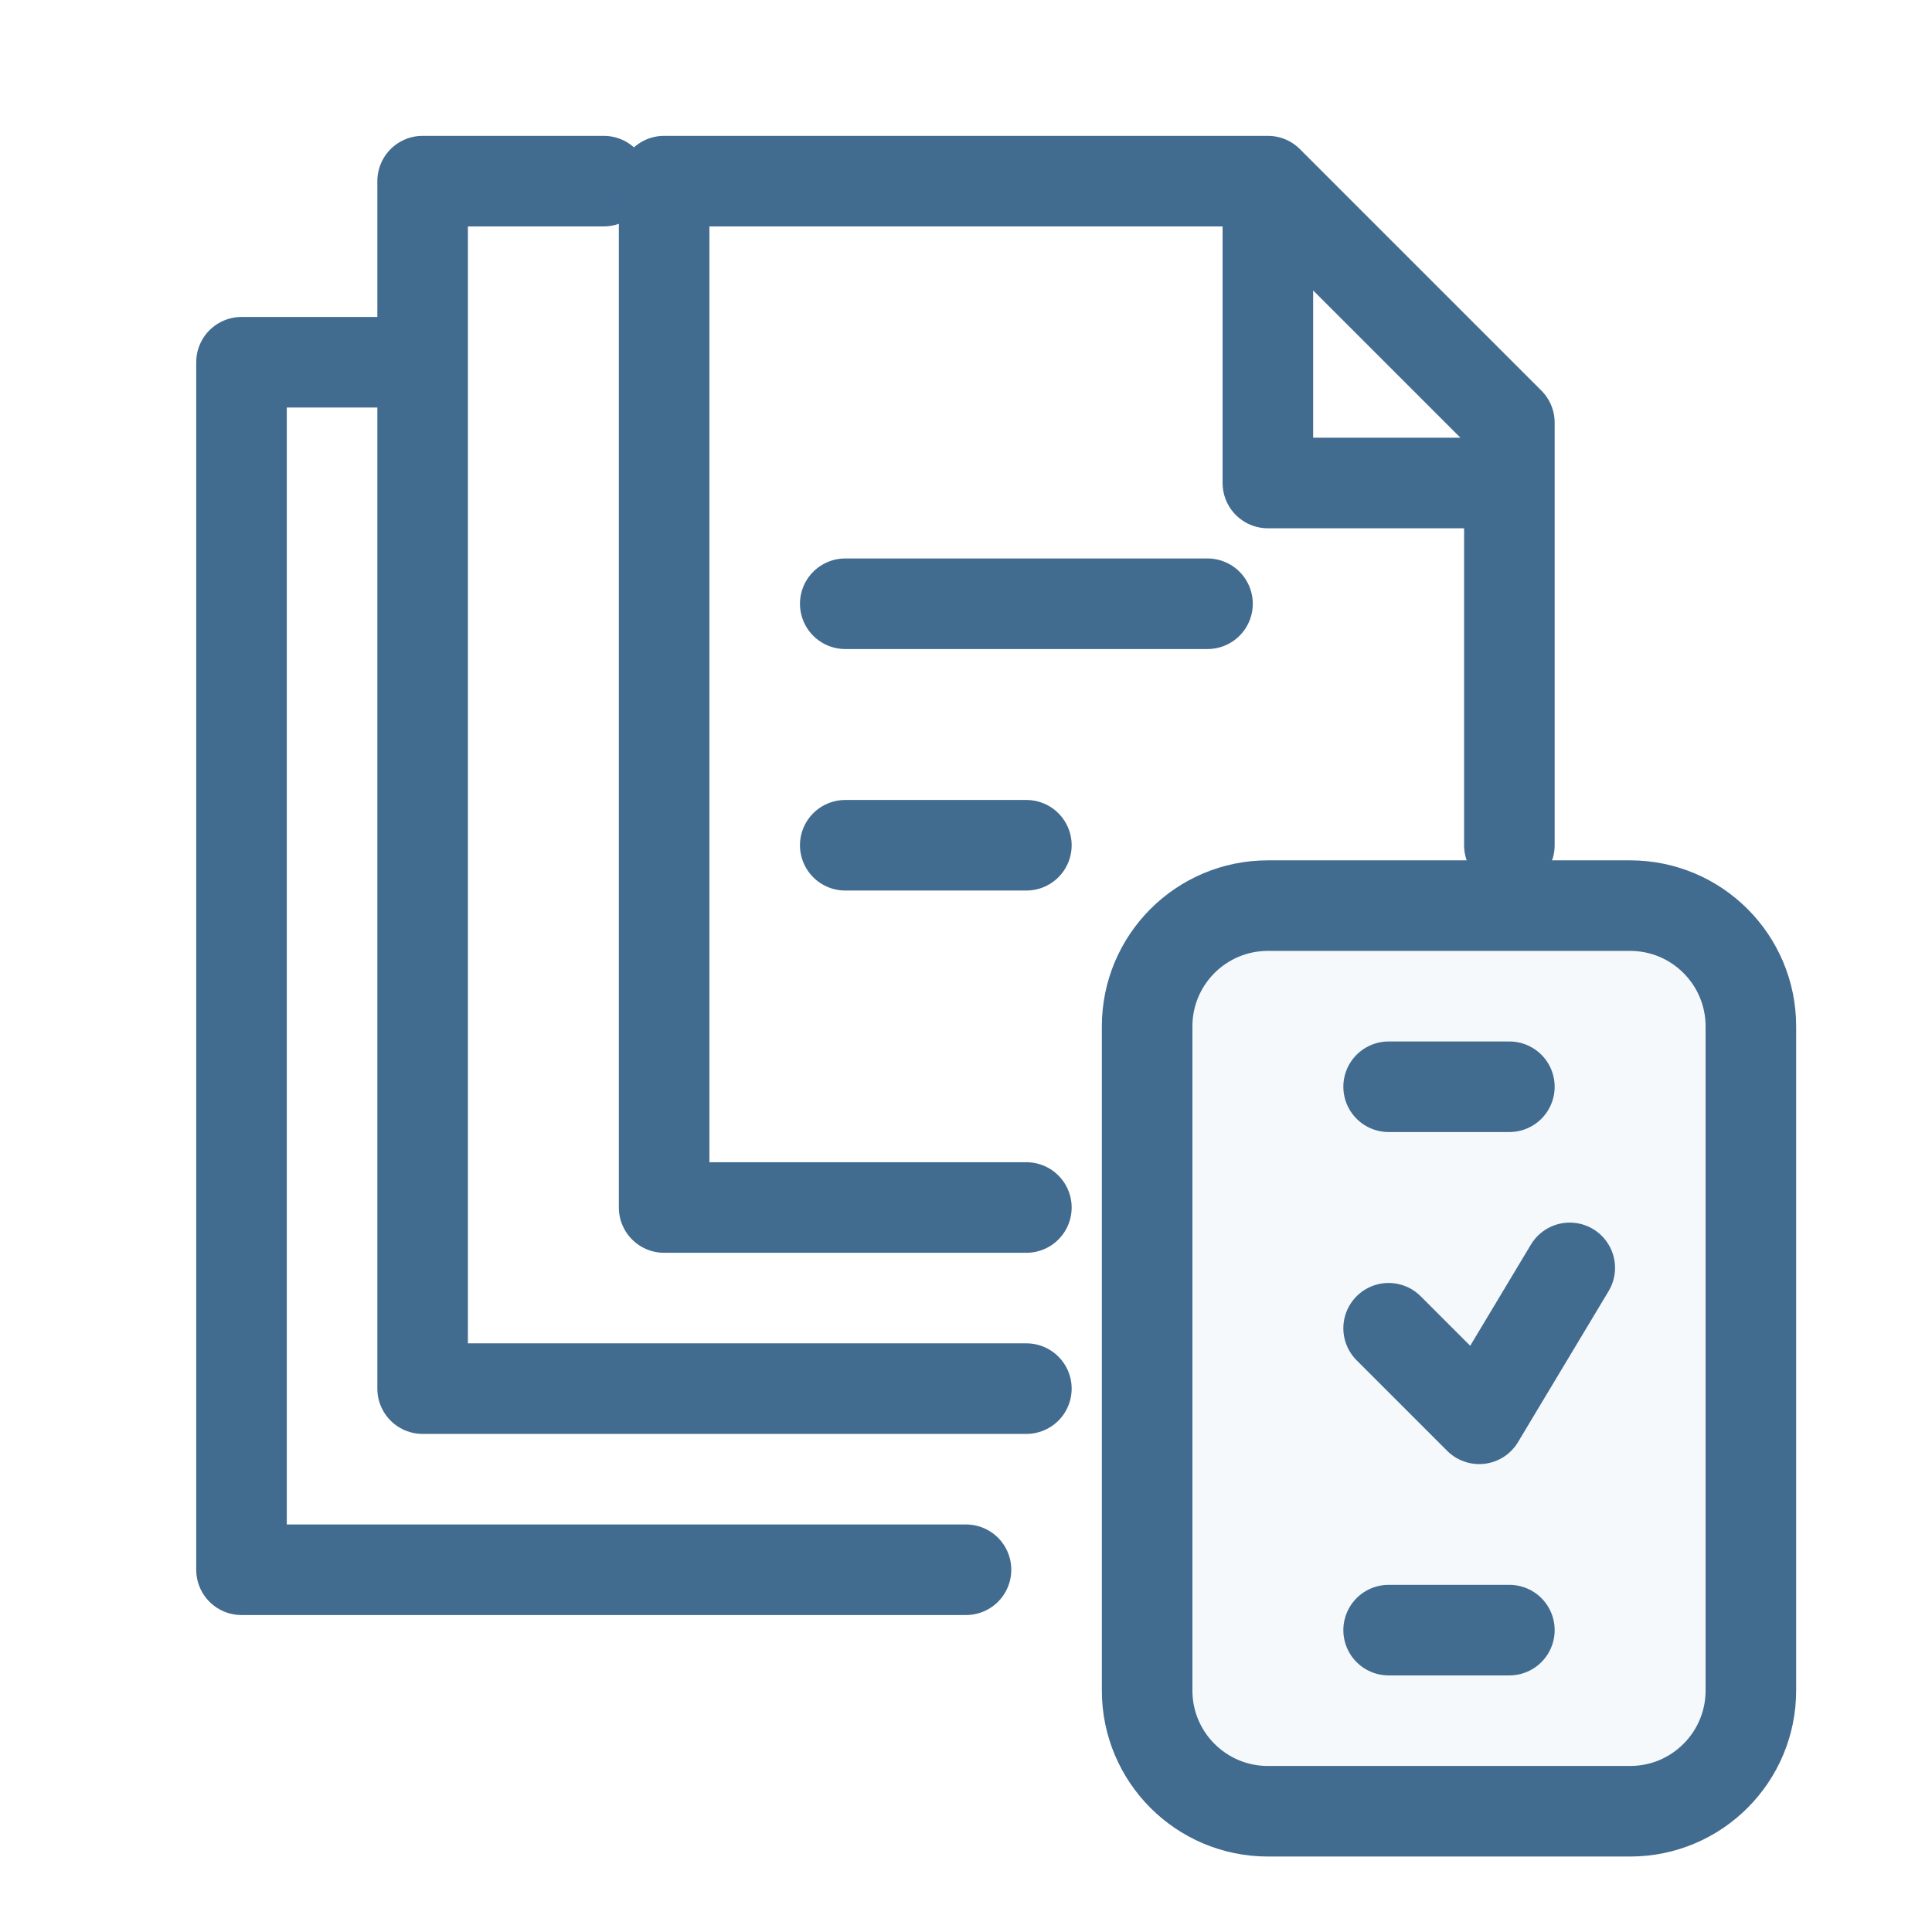
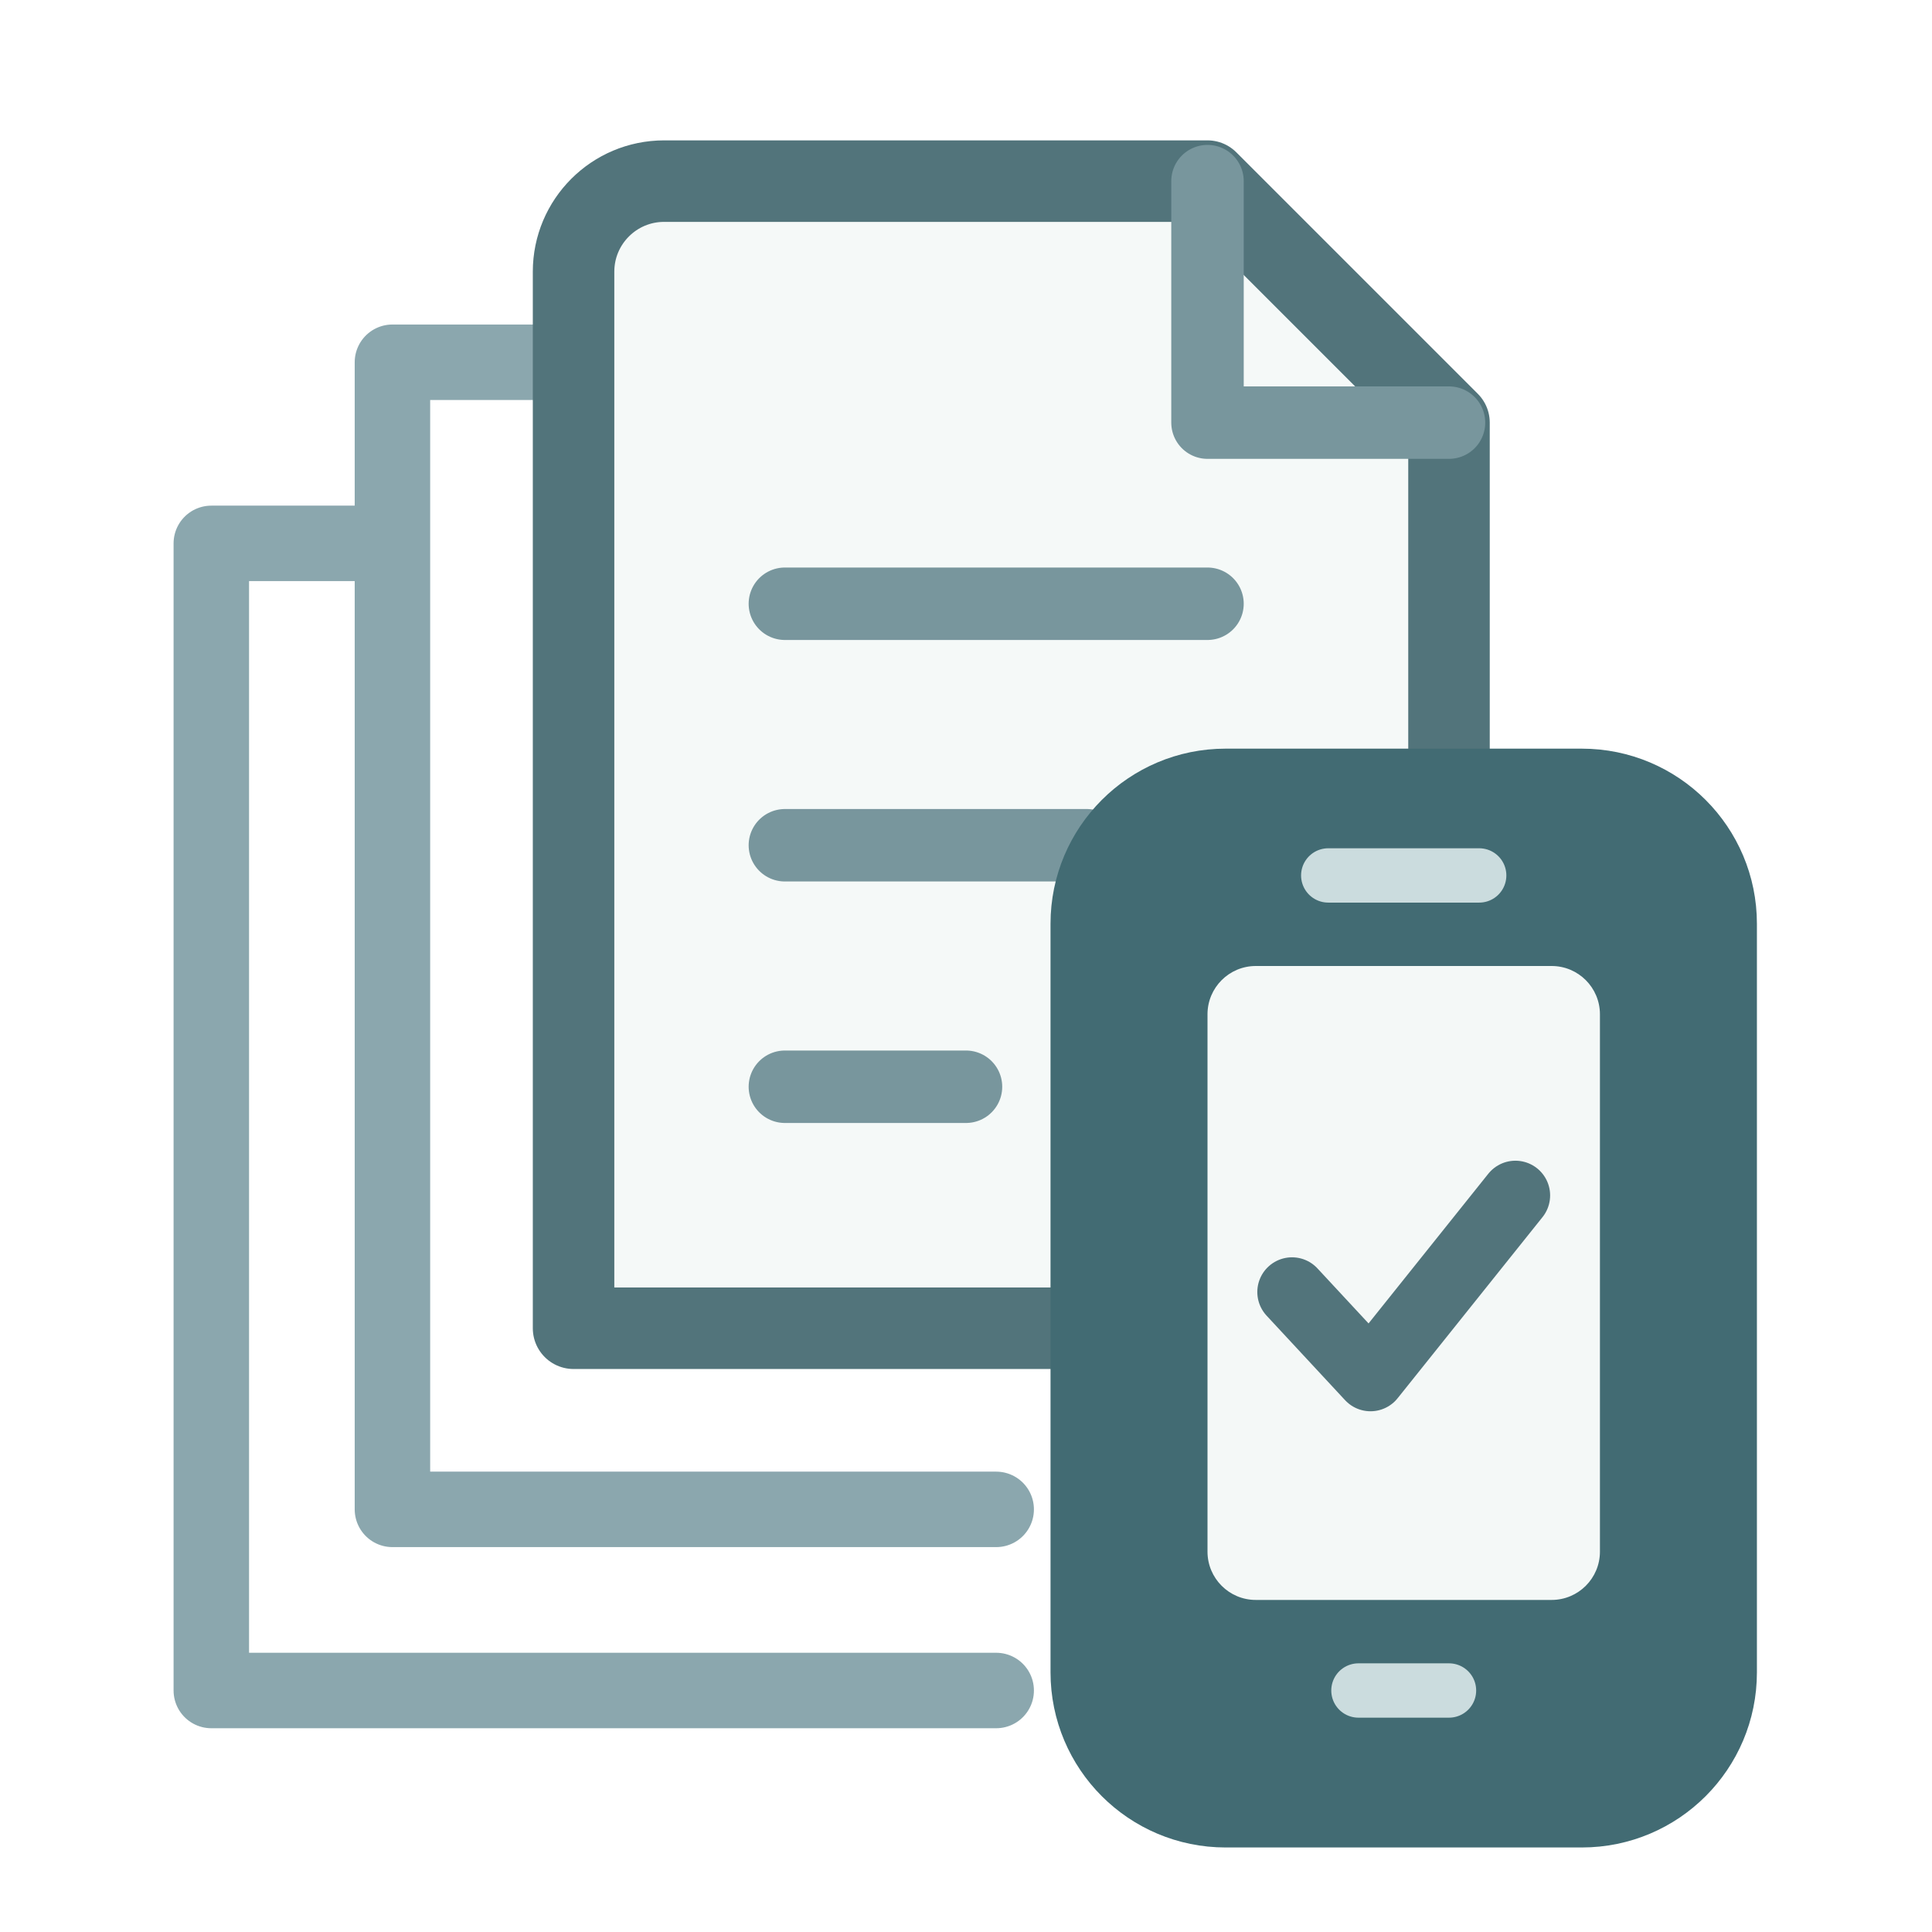
- <svg xmlns="http://www.w3.org/2000/svg" width="32" height="32" viewBox="0 0 32 32" fill="none" stroke="#426b90" stroke-width="1.5" stroke-linecap="round" stroke-linejoin="round">
-   <path d="M7 6H4v20h12M10 3H7v20h10" />
-   <path d="M11 3h10l4 4v7M11 3v17h6M21 3v5h4M14 10h6M14 14h3" />
-   <rect x="19" y="15" width="10" height="15" rx="2" fill="#f5f9fc" />
-   <path d="M23 18h2M23 27h2m-2-5 1.5 1.5L26 21" />
+ <svg xmlns="http://www.w3.org/2000/svg" width="32" height="32" viewBox="0 0 32 32" fill="none" stroke-linecap="round" stroke-linejoin="round">
+   <path d="M6.5 9H3.5v19h13M9.5 6h-3v19h10" stroke="#8ba7ae" stroke-width="1.25" />
+   <path d="M11 3h9l4 4v15H9.5V4.5A1.5 1.5 0 0 1 11 3Z" fill="#f5f9f8" stroke="#52747b" stroke-width="1.35" />
+   <path d="M20 3v4h4M13 10h7M13 14h5M13 18h3" stroke="#78969d" stroke-width="1.2" />
+   <rect x="18" y="13" width="10.5" height="17" rx="2.3" fill="#426b73" stroke="#426b73" stroke-width="1.2" />
+   <rect x="20" y="16" width="6.5" height="10.5" rx=".8" fill="#f4f8f7" />
+   <path d="M22 14.5h2.5M22.5 28h1.5" stroke="#cbdcde" stroke-width=".9" />
+   <path d="m21.4 21.4 1.3 1.4 2.4-3" stroke="#52747b" stroke-width="1.15" />
</svg>
